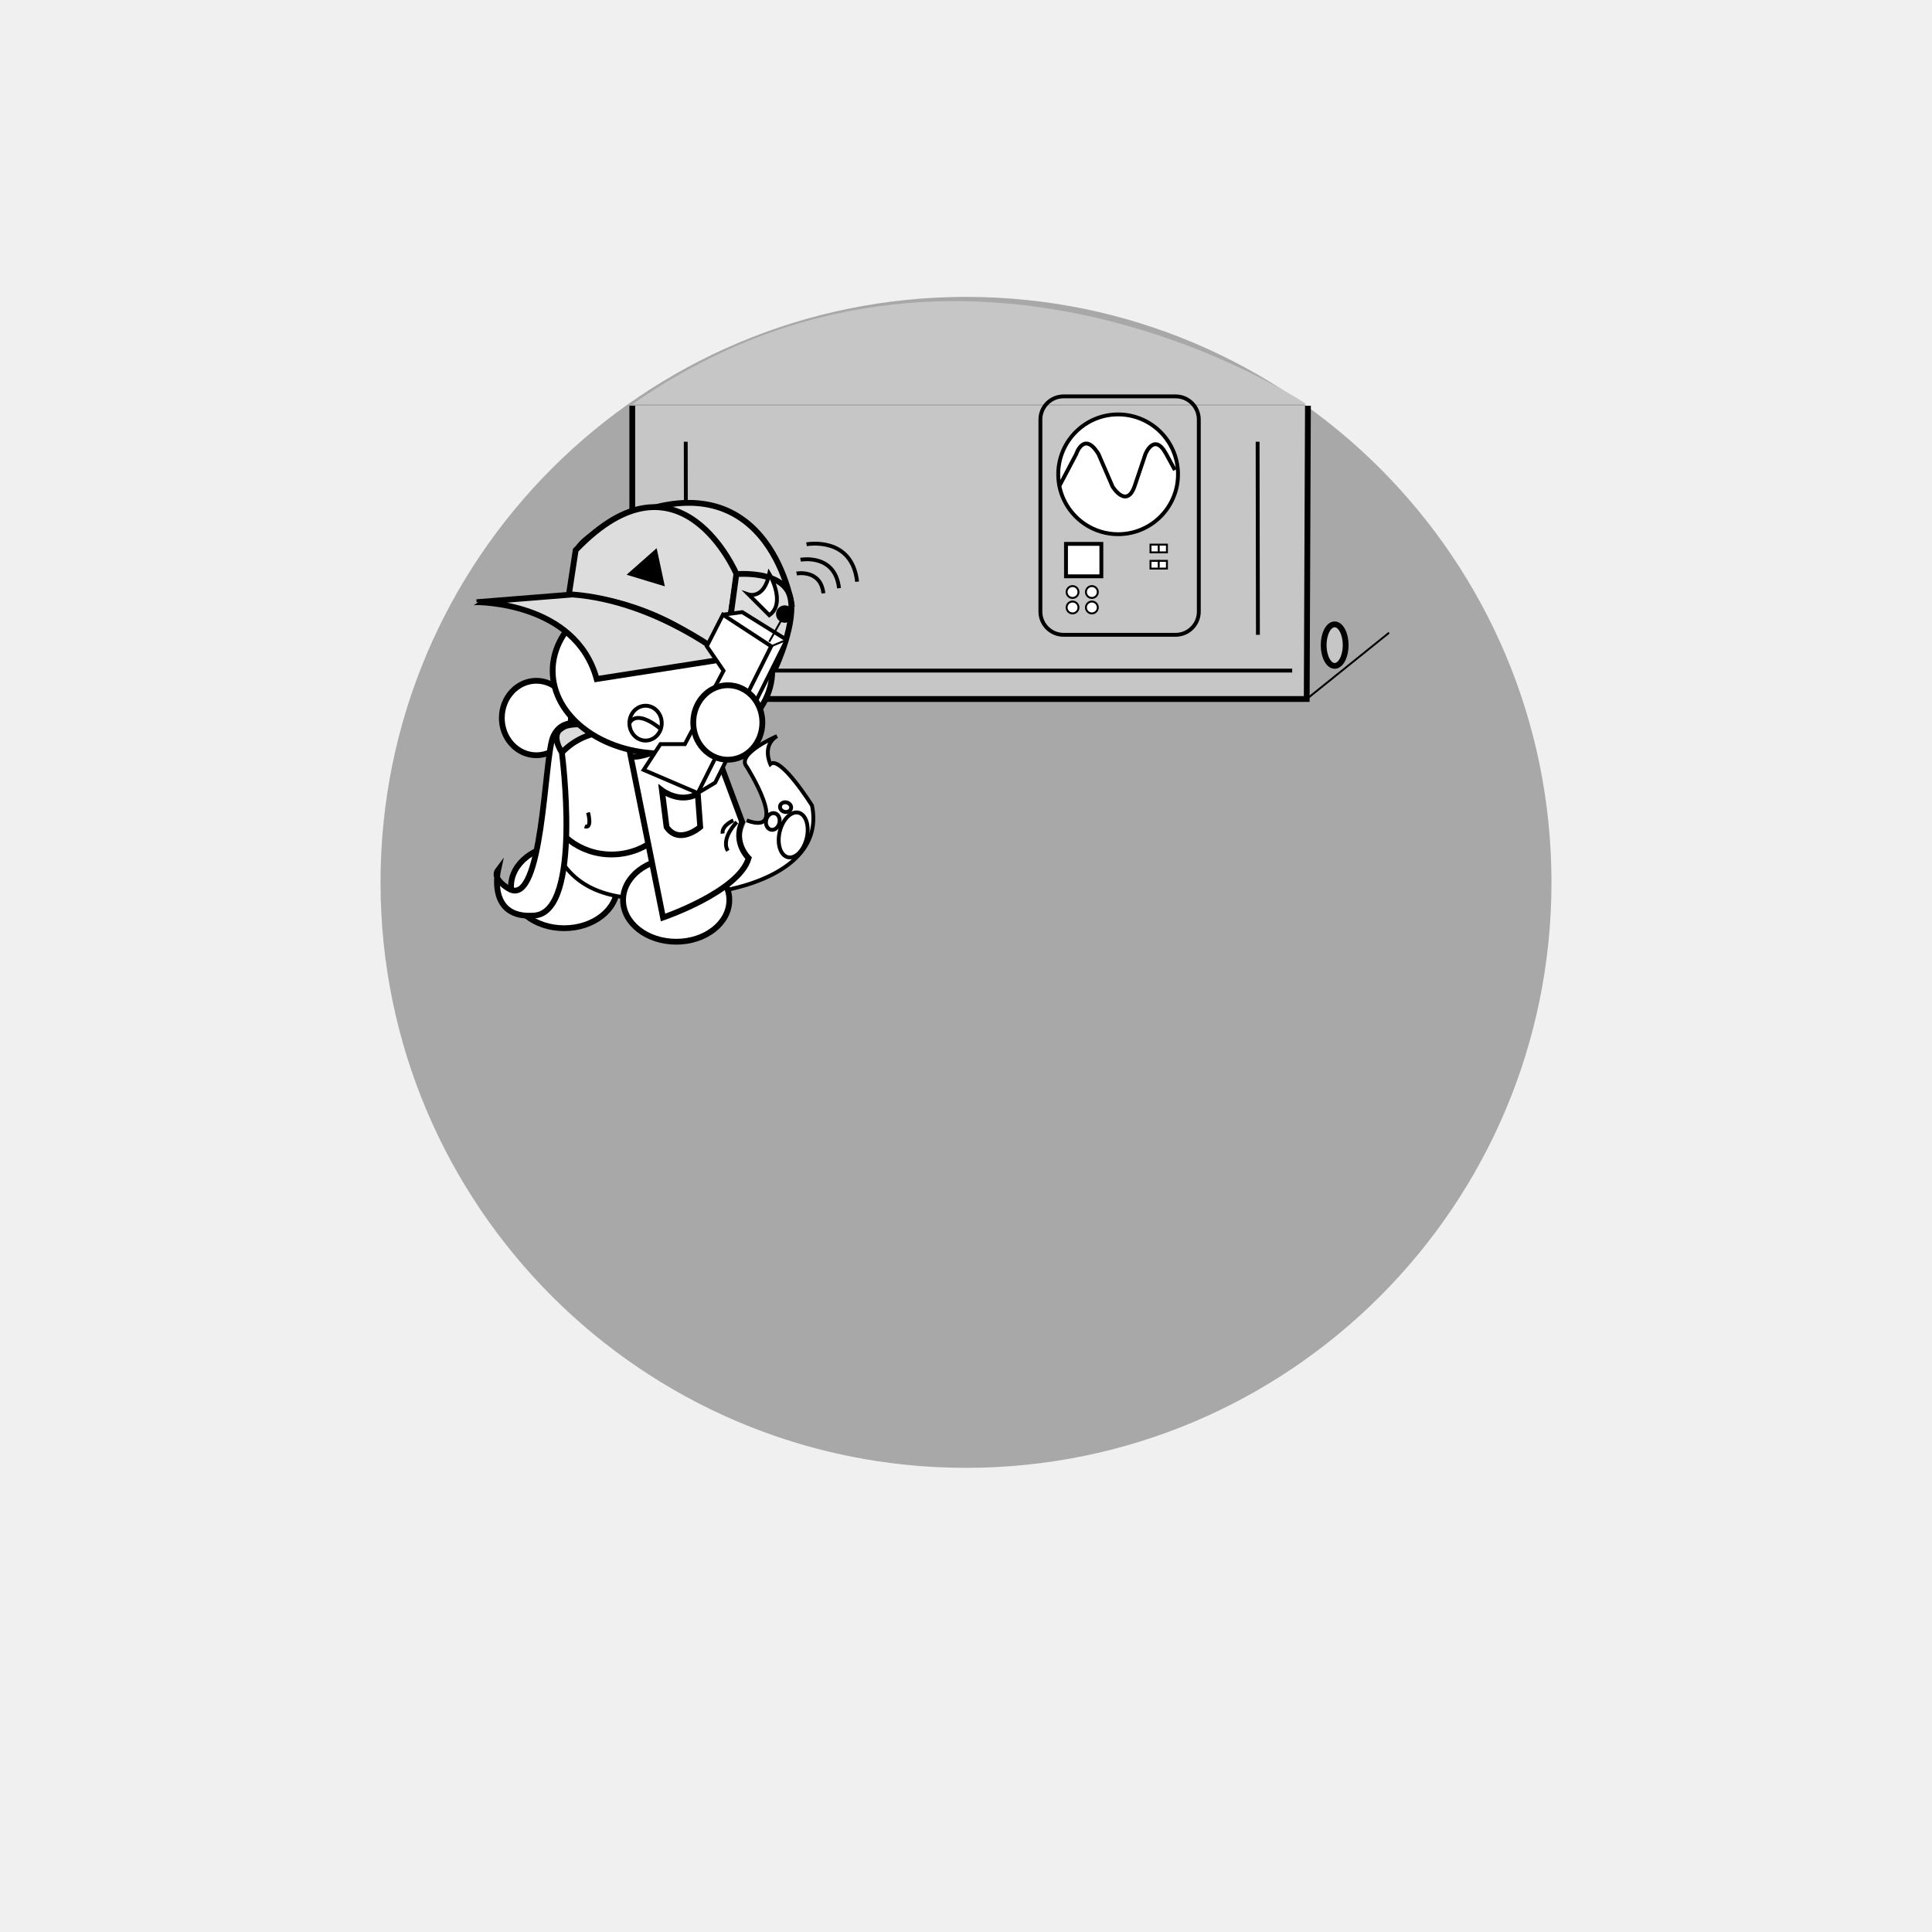
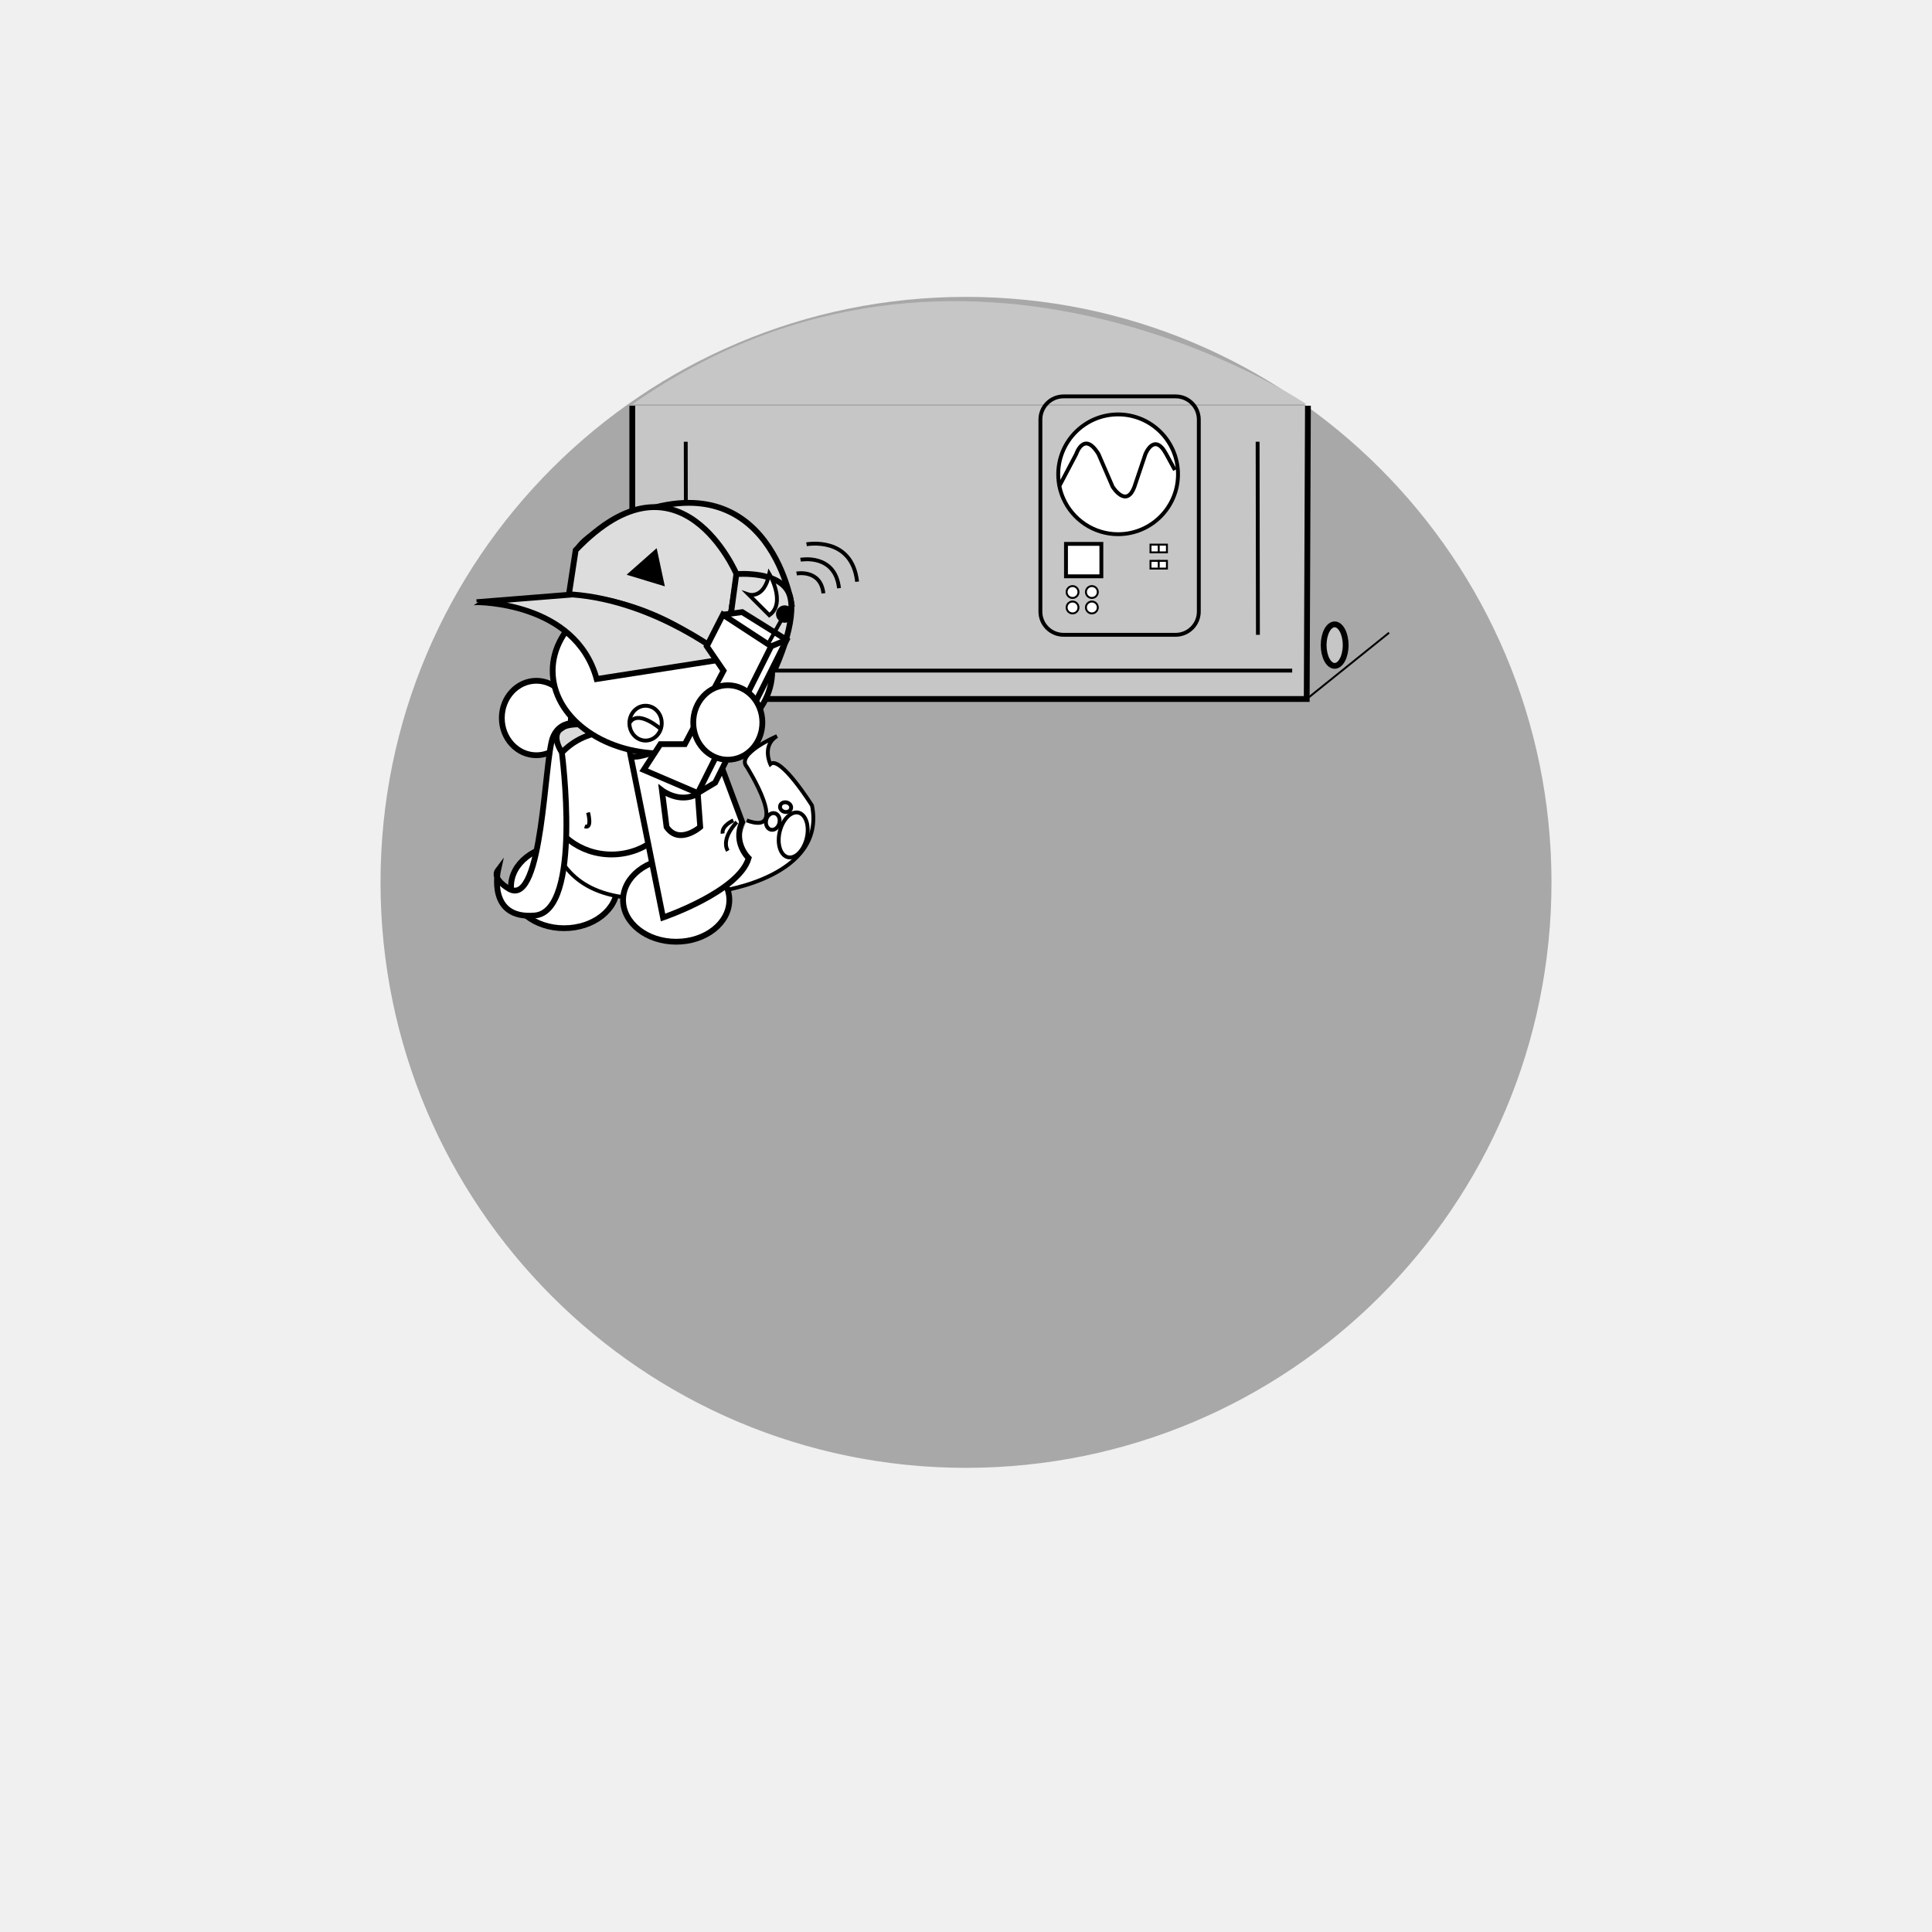
<svg xmlns="http://www.w3.org/2000/svg" version="1.1" id="Layer_2" x="0px" y="0px" viewBox="0 0 1000 1000" enable-background="new 0 0 1000 1000" xml:space="preserve">
  <circle display="none" opacity="0.3" stroke="#000000" stroke-miterlimit="10" enable-background="new    " cx="500" cy="453.711" r="302.542" />
  <circle opacity="0.3" stroke="#000000" stroke-miterlimit="10" enable-background="new    " cx="500" cy="456.711" r="302.542" />
  <g id="Layer_x5F_1" display="none">
    <path display="inline" fill="#FFFFFF" stroke="#000000" stroke-width="4" stroke-miterlimit="10" d="M444.525,594.475   c0,6.627-5.373,12-12,12H331.102c-6.627,0-12-5.373-12-12V348.983c0-6.627,5.373-12,12-12h101.424c6.627,0,12,5.373,12,12   L444.525,594.475L444.525,594.475z" />
    <path display="inline" fill="#FFFFFF" stroke="#000000" stroke-width="4" stroke-miterlimit="10" d="M656.459,594.475   c0,6.627-5.367,12-12,12H543.034c-6.627,0-12-5.373-12-12V348.983c0-6.627,5.373-12,12-12h101.425c6.633,0,12,5.373,12,12V594.475z   " />
    <path display="inline" fill="#FFFFFF" stroke="#000000" stroke-width="4" stroke-miterlimit="10" d="M569.949,515.729   c0,6.627-5.373,12-12,12H456.525c-6.627,0-12-5.373-12-12V270.237c0-6.627,5.373-12,12-12h101.424c6.627,0,12,5.373,12,12V515.729z   " />
    <path display="inline" fill="#FFFFFF" stroke="#000000" stroke-width="5" stroke-miterlimit="10" d="M723.729,521.115   c0,13.265-10.744,24-24,24H300.271c-13.255,0-24-10.735-24-24V318.272c0-13.254,10.745-24,24-24h399.457c13.256,0,24,10.746,24,24   L723.729,521.115L723.729,521.115z" />
    <path display="inline" fill="#FFFFFF" stroke="#000000" stroke-width="3" stroke-miterlimit="10" d="M686.177,483.656   c0,13.265-10.744,24-24,24H333.898c-13.255,0-24-10.735-24-24v-133.35c0-13.254,10.745-24,24-24h328.272c13.256,0,24,10.746,24,24   L686.177,483.656L686.177,483.656z" />
    <path id="vecmap" display="inline" fill="none" stroke="#000000" stroke-width="9" stroke-miterlimit="10" d="M348.052,427.712   c0,31.853,20.468,57.628,45.763,57.628" />
    <path id="vecmap_1_" display="inline" fill="none" stroke="#000000" stroke-width="4" stroke-miterlimit="10" d="M584.477,549.115   c0,44.976,39.42,81.355,88.135,81.355" />
    <path id="vecmap_2_" display="inline" fill="none" stroke="#000000" stroke-width="4" stroke-miterlimit="10" d="M412.609,545.115   c0,44.976-39.42,81.355-88.135,81.355" />
    <g display="inline">
      <line id="vecmap_3_" fill="none" stroke="#000000" stroke-width="3" stroke-miterlimit="10" x1="317.407" y1="356.645" x2="678.427" y2="356.645" />
    </g>
    <g display="inline">
      <line id="vecmap_4_" fill="none" stroke="#000000" stroke-width="3" stroke-miterlimit="10" x1="368.543" y1="365.119" x2="368.543" y2="497.322" />
    </g>
    <g display="inline">
      <line id="vecmap_5_" fill="none" stroke="#000000" stroke-width="3" stroke-miterlimit="10" x1="637.719" y1="365.119" x2="637.719" y2="497.322" />
    </g>
    <g display="inline">
      <rect id="vecmaprec" x="317.407" y="385.323" fill="#FFFFFF" stroke="#000000" stroke-width="3" stroke-miterlimit="10" width="355.205" height="80" />
    </g>
    <g display="inline">
      <line fill="none" stroke="#000000" stroke-width="3" stroke-miterlimit="10" x1="317.407" y1="465.323" x2="672.611" y2="465.323" />
    </g>
  </g>
  <text transform="matrix(1 0 0 1 461.9832 703.8977)" display="none" enable-background="new    " font-family="'MyriadPro-Regular'" font-size="72">3X</text>
  <path fill="#FFFFFF" stroke="#000000" stroke-miterlimit="10" d="M620.219,343.602" />
  <path display="none" fill="#E4E4EF" stroke="#000000" stroke-width="2" stroke-miterlimit="10" d="M383.594,609.325  c0,0,41.716-44.212,15.288,15.771" />
  <path display="none" fill="#7F9E3D" stroke="#000000" stroke-width="3" stroke-miterlimit="10" d="M464.223,276.828  c0,0-78.911-29.717-127.529,42.813" />
  <g id="Leaf_3_1_" display="none">
    <path display="inline" fill="#7F9E3D" stroke="#000000" stroke-width="3" stroke-miterlimit="10" d="M470.5,276.5c0,0-98,22-99,126   " />
    <path display="inline" fill="#7F9E3D" stroke="#000000" stroke-width="3" stroke-miterlimit="10" d="M371.473,402.48   c100.821-25.536,99.053-125.959,99.053-125.959" />
    <path display="inline" fill="none" stroke="#000000" stroke-width="3" stroke-miterlimit="10" d="M470.5,276.5   c0,0-103.908,121.786-97.993,125.829" />
    <polyline display="inline" fill="#CACAEF" stroke="#000000" stroke-miterlimit="10" points="391.166,395.17 400.166,380.504    400.166,391.837  " />
    <polyline display="inline" fill="#CACAEF" stroke="#000000" stroke-miterlimit="10" points="414.49,383.839 414.49,369.17    417.834,374.837 421.384,365.837 426.523,374.682  " />
    <polyline display="inline" fill="#CACAEF" stroke="#000000" stroke-miterlimit="10" points="433.984,369.807 434.638,346.091    439.851,363.159  " />
    <polyline display="inline" fill="#CACAEF" stroke="#000000" stroke-miterlimit="10" points="447.577,352.719 445.5,344.75    451.209,347.93  " />
    <polyline display="inline" fill="#CACAEF" stroke="#000000" stroke-miterlimit="10" points="455.527,340.22 449.293,317.328    459.22,332.156  " />
    <polyline display="inline" fill="#CACAEF" stroke="#000000" stroke-miterlimit="10" points="411.372,307.083 408.569,330.642    404.927,313.172  " />
    <polyline display="inline" fill="#CACAEF" stroke="#000000" stroke-miterlimit="10" points="387.261,336.962 390.177,360.507    382.459,344.416  " />
    <polyline display="inline" fill="#CACAEF" stroke="#000000" stroke-miterlimit="10" points="439.556,287.176 438.177,295.293    434.279,290.05  " />
  </g>
  <path fill="#484FAA" stroke="#FFFFFF" stroke-width="5" stroke-miterlimit="10" d="M197.474,456.711" />
  <g display="none">
    <line display="inline" fill="none" stroke="#000000" stroke-miterlimit="10" x1="200.201" y1="408.834" x2="334.358" y2="408.832" />
    <line display="inline" fill="none" stroke="#000000" stroke-miterlimit="10" x1="200.201" y1="422.834" x2="334.358" y2="422.83" />
    <line display="inline" fill="none" stroke="#000000" stroke-miterlimit="10" x1="334.358" y1="408.832" x2="334.358" y2="422.83" />
    <line display="inline" fill="none" stroke="#000000" stroke-miterlimit="10" x1="334.358" y1="408.832" x2="386.62" y2="361.921" />
    <line display="inline" fill="none" stroke="#000000" stroke-miterlimit="10" x1="334.358" y1="422.83" x2="386.62" y2="375.921" />
  </g>
  <path display="none" fill="#FFFFFF" stroke="#000000" stroke-width="2" stroke-miterlimit="10" d="M347.486,340.05  c0,0,5.202,22.209,42.864,13.854" />
  <g id="Layer_3">
    <path fill="#FFFFFF" stroke="#000000" stroke-width="2" stroke-miterlimit="10" d="M347.486,379.678" />
  </g>
  <path display="none" fill="none" stroke="#000000" stroke-width="3" stroke-miterlimit="10" d="M729.121,287.91  c0,0,11.345,19.923,5.695,24.59c0,0-1.649,17.334,12.351,16.667l36.667,0.019v-17.352c0,0-28.289-3.333-30.145,0.667  c0,0-3.855-2.619-6.522,3.69" />
  <path display="none" fill="none" stroke="#000000" stroke-width="3" stroke-miterlimit="10" d="M754.41,308.548  c0,0,3.389-21.381-19.594-31.381" />
  <g>
    <polyline fill="#C6C6C6" stroke="#000000" stroke-width="3" stroke-miterlimit="10" points="327.269,209.998 327.269,361.806    676.358,361.806 676.984,209.998  " />
    <path fill="#C6C6C6" d="M327.269,209.296h349.089C676.358,209.296,499.038,89.091,327.269,209.296z" />
    <path fill="#FFFFFF" stroke="#000000" stroke-width="2" stroke-miterlimit="10" d="M609.737,245.5c0,17.121-13.88,31-31,31   c-12.669,0-23.563-7.6-28.372-18.49c-1.689-3.826-2.628-8.059-2.628-12.51c0-17.121,13.88-31,31-31S609.737,228.379,609.737,245.5z   " />
    <path fill="#FFFFFF" stroke="#000000" stroke-width="2" stroke-miterlimit="10" d="M548.158,251.875l8.882-16.853   c0,0,4.006-12.257,11.543,0l7.282,16.853c0,0,7.093,11.491,11.334,0l5.673-16.853c0,0,4.561-11.491,10.757,0l4.504,8.256" />
    <rect x="551.753" y="281.509" fill="#FFFFFF" stroke="#000000" stroke-width="2" stroke-miterlimit="10" width="18.311" height="16.787" />
    <line fill="#C6C6C6" stroke="#000000" stroke-miterlimit="10" x1="676.358" y1="361.806" x2="718.988" y2="327.5" />
    <path fill="#C6C6C6" stroke="#000000" stroke-miterlimit="10" d="M718.988,209.998" />
    <circle fill="#FFFFFF" stroke="#000000" stroke-miterlimit="10" cx="555.147" cy="306.428" r="3.072" />
    <circle fill="#FFFFFF" stroke="#000000" stroke-miterlimit="10" cx="565.147" cy="306.428" r="3.072" />
    <circle fill="#FFFFFF" stroke="#000000" stroke-miterlimit="10" cx="555.147" cy="314.428" r="3.072" />
    <circle fill="#FFFFFF" stroke="#000000" stroke-miterlimit="10" cx="565.147" cy="314.428" r="3.072" />
    <rect x="595.5" y="281.902" fill="#FFFFFF" stroke="#000000" stroke-miterlimit="10" width="8.5" height="4" />
    <rect x="595.5" y="290.296" fill="#FFFFFF" stroke="#000000" stroke-miterlimit="10" width="8.5" height="4" />
    <line fill="#C6C6C6" stroke="#000000" stroke-miterlimit="10" x1="599.75" y1="281.902" x2="599.75" y2="285.902" />
    <line fill="#C6C6C6" stroke="#000000" stroke-miterlimit="10" x1="599.75" y1="289.902" x2="599.75" y2="293.902" />
    <line fill="none" stroke="#000000" stroke-width="2" stroke-miterlimit="10" x1="334.167" y1="347.101" x2="668.834" y2="347.101" />
    <line fill="none" stroke="#000000" stroke-width="2" stroke-miterlimit="10" x1="355.099" y1="328.594" x2="354.94" y2="228.641" />
    <ellipse fill="#C6C6C6" stroke="#000000" stroke-width="3" stroke-miterlimit="10" cx="690.816" cy="333.91" rx="5.695" ry="10.743" />
    <path fill="none" stroke="#000000" stroke-width="2" stroke-miterlimit="10" d="M538.506,217.167c0-6.627,5.373-12,12-12H608.5   c6.627,0,12,5.373,12,12v99.408c0,6.627-5.373,12-12,12h-57.994c-6.627,0-12-5.373-12-12V217.167z" />
    <line fill="none" stroke="#000000" stroke-width="2" stroke-miterlimit="10" x1="651.099" y1="328.594" x2="650.94" y2="228.641" />
  </g>
  <g id="Layer_1_3_" display="none">
    <g>
      <path display="inline" d="M436.168,273.178h3.62v51.345h-3.62V273.178z" />
    </g>
    <path display="inline" fill="#FFFFFF" stroke="#000000" stroke-width="2" stroke-miterlimit="10" d="M558.369,582.679   c0,0,107.626-63.632,92.52-113.151" />
    <rect x="376.743" y="243.432" fill="#FFFFFF" stroke="#000000" stroke-width="3" stroke-miterlimit="10" width="452.382" height="347.419" />
    <div class="typewriter">
      <text transform="matrix(1 0 0 1 264.0769 578.5002)" font-family="'Montserrat-Regular'" font-size="72" startOffset="0">
			www.???.com</text>
    </div>
    <ellipse fill="#FFFFFF" stroke="#000000" stroke-miterlimit="10" cx="676.052" cy="198.303" rx="49.854" ry="44.796" />
    <g id="Layer_4_2_" display="inline">
      <ellipse fill="#FFFFFF" stroke="#000000" stroke-width="2" stroke-miterlimit="10" cx="724.358" cy="412.832" rx="29.331" ry="31.608" />
    </g>
    <path fill="#FFFFFF" stroke="#000000" stroke-miterlimit="10" d="M638.741,230.524c0,0,23.188,27.596,16.606-2.775   C655.347,227.746,653.01,224.95,638.741,230.524z" />
    <path fill="#FF0000" stroke="#000000" stroke-miterlimit="10" d="M709.677,170.876c4.834,0,8.752,9.38,8.752,20.952   c0,11.568-3.918,20.948-8.752,20.948c-4.829,0-8.747-9.38-8.747-20.948C700.928,180.256,704.846,170.876,709.677,170.876z" />
    <polygon fill="#FFFFFF" stroke="#000000" stroke-width="2" stroke-miterlimit="10" points="626.843,229.703 615.824,243.286    630.91,254.068 637.966,249.028 635.356,233.42  " />
    <path fill="#FFFFFF" stroke="#000000" stroke-miterlimit="10" d="M624.089,257.729c0,0-5.978,3.813,0,14.478   c5.975,10.667,31.938,0,31.938,0l9.849-19.811l8.32,19.811l9.063-0.764l-9.063-31.233c0,0-6.684-10.667-18.169,0   c-11.485,10.666-20.626,15.999-20.626,15.999L624.089,257.729z" />
    <path display="inline" fill="#FFFFFF" stroke="#000000" stroke-width="2" stroke-miterlimit="10" d="M536.172,448.515   c0,0-126.666,141.386-41.34,185.573c85.329,44.188,127.854,38.854,143.158,31.235c15.312-7.616,83.037-53.948,38.164-115.806   c0,0,1.525,29.715-13.713,40.381c-15.237,10.665-50.594,59.59-108.946-13.063c0,0-16.336-0.646-26.833-12.074" />
    <path fill="#FFFFFF" stroke="#000000" stroke-miterlimit="10" d="M624.089,244.778l-5.224,26.665c0,0,23.006-7.221,23.577-19.989" />
    <path display="inline" fill="#FFFFFF" stroke="#000000" stroke-width="2" stroke-miterlimit="10" d="M601.908,478.953   c28.137,0,50.944,21.268,50.944,47.495c0,26.229-22.812,47.491-50.944,47.491c-28.137,0-50.944-21.265-50.944-47.491   C550.964,500.221,573.771,478.953,601.908,478.953z" />
    <g display="inline">
      <path fill="#DDDDDD" stroke="#000000" stroke-width="2" stroke-miterlimit="10" d="M469.453,353.906    c0,0,25.151-160.597,184.078-85.71C812.456,343.079,469.453,353.906,469.453,353.906z" />
      <path fill="#FFFFFF" stroke="#000000" stroke-width="2" stroke-miterlimit="10" d="M719.476,424.155    c0,47.834-51.467,86.613-114.961,86.613c-63.49,0-114.962-38.778-114.962-86.613s51.473-86.607,114.962-86.607    C668.01,337.543,719.476,376.32,719.476,424.155z" />
      <path fill="#DDDDDD" stroke="#000000" stroke-width="2" stroke-miterlimit="10" d="M540.285,412.834l-13.623-89.25    c0,0,58.975-140.431,168.711-25.754l7.31,47.889c0,0-81.328-2.413-156.65,62.056C544.109,409.417,542.193,411.102,540.285,412.834    z" />
      <path fill="#DDDDDD" stroke="#000000" stroke-width="2" stroke-miterlimit="10" d="M673.395,432.756l-137.227-21.375    c0,0,73.577-60.235,162.396-67.113l100.559,8.04C799.123,352.307,695.613,351.402,673.395,432.756z" />
      <path fill="#DDDDDD" stroke="#000000" stroke-width="2" stroke-miterlimit="10" d="M527.135,322.929    c0,0-47.587-4.173-55.895,22.222c-8.305,26.396,15.047,76.297,15.047,76.297l52.744-11.014L527.135,322.929z" />
      <polygon stroke="#000000" stroke-width="2" stroke-miterlimit="10" points="611.828,299.575 604.705,332.806 637.99,322.689   " />
      <path fill="#FFFFFF" stroke="#000000" stroke-width="2" stroke-miterlimit="10" d="M492.639,322.615c0,0-18.044,30.678,0,43.308    l21.649-21.653C514.291,344.267,498.052,349.68,492.639,322.615z" />
    </g>
    <path fill="#FFFFFF" stroke="#000000" stroke-width="2" stroke-miterlimit="10" d="M560.222,510.768   c0,0,57.959,31.415,57.995-7.197" />
    <path fill="#FFFFFF" stroke="#000000" stroke-width="2" stroke-miterlimit="10" d="M563.384,534.01c0,0,40.321,18.193,54.836-7.907   " />
    <path fill="#FFFFFF" stroke="#000000" stroke-width="2" stroke-miterlimit="10" d="M575.101,552.42   c0,0,42.354,12.774,53.334-14.998" />
    <ellipse display="inline" fill="#FFFFFF" stroke="#000000" stroke-width="2" stroke-miterlimit="10" cx="591.147" cy="480.304" rx="19.916" ry="21.461" />
    <path display="inline" fill="#FFFFFF" stroke="#000000" stroke-width="2" stroke-miterlimit="10" d="M572.411,487.603   c0,0,28.344-25.265,38.652-7.298" />
    <ellipse display="inline" fill="#FFFFFF" stroke="#000000" stroke-width="2" stroke-miterlimit="10" cx="731.771" cy="501.744" rx="39.822" ry="53.229" />
    <ellipse display="inline" fill="#FFFFFF" stroke="#000000" stroke-width="2" stroke-miterlimit="10" cx="650.885" cy="534.01" rx="39.823" ry="53.23" />
    <path fill="#FFFFFF" stroke="#000000" stroke-miterlimit="10" d="M658.844,263.823c0,0-8.591,9.146-25.353,0   c0,0-4.036,3.472-10.61-5.883l1.208-13.162" />
    <polygon fill="#FFFFFF" stroke="#000000" stroke-width="3" stroke-miterlimit="10" points="376.743,243.432 560.471,141.266    914.97,141.266 829.125,243.432  " />
    <polygon fill="#FFFFFF" stroke="#000000" stroke-width="3" stroke-miterlimit="10" points="829.125,590.848 829.125,243.432    914.97,141.266 914.97,436.365  " />
    <ellipse display="inline" fill="#FFFFFF" stroke="#000000" stroke-width="2" stroke-miterlimit="10" cx="658.351" cy="536.353" rx="26.236" ry="40.482" />
    <ellipse display="inline" fill="#FFFFFF" stroke="#000000" stroke-width="2" stroke-miterlimit="10" cx="742.151" cy="503.57" rx="22.672" ry="40.481" />
    <line display="inline" fill="none" stroke="#000000" stroke-width="2" stroke-miterlimit="10" x1="634.368" y1="519.943" x2="671.988" y2="501.765" />
    <line display="inline" fill="none" stroke="#000000" stroke-width="2" stroke-miterlimit="10" x1="633.155" y1="547.903" x2="680.822" y2="520.495" />
    <line display="inline" fill="none" stroke="#000000" stroke-width="2" stroke-miterlimit="10" x1="643.191" y1="569.381" x2="682.345" y2="544.051" />
    <line display="inline" fill="none" stroke="#000000" stroke-width="2" stroke-miterlimit="10" x1="724.973" y1="534.071" x2="766.345" y2="511.188" />
    <line display="inline" fill="none" stroke="#000000" stroke-width="2" stroke-miterlimit="10" x1="721.31" y1="487.603" x2="754.41" y2="469.528" />
    <path display="inline" fill="#FFFFFF" stroke="#000000" stroke-width="3" stroke-miterlimit="10" d="M762.988,487.603" />
    <path display="inline" fill="#FFFFFF" stroke="#000000" stroke-width="3" stroke-miterlimit="10" d="M721.31,515.009" />
    <path display="inline" fill="#FFFFFF" stroke="#000000" stroke-width="3" stroke-miterlimit="10" d="M751.65,511.854" />
    <path display="inline" fill="#FFFFFF" stroke="#000000" stroke-width="3" stroke-miterlimit="10" d="M724.984,430.857" />
    <line display="inline" fill="none" stroke="#000000" stroke-width="2" stroke-miterlimit="10" x1="720.054" y1="511.477" x2="761.429" y2="488.597" />
    <path display="inline" fill="#FFFFFF" stroke="#000000" stroke-width="2" stroke-miterlimit="10" d="M486.969,554.884   c9.677,0,17.521,12.945,17.521,28.922c0,15.97-7.846,28.922-17.521,28.922c-9.682,0-17.523-12.952-17.523-28.922   C469.443,567.829,477.288,554.884,486.969,554.884z" />
    <ellipse display="inline" fill="#FFFFFF" stroke="#000000" stroke-width="2" stroke-miterlimit="10" cx="515.99" cy="594.472" rx="8.557" ry="10.667" />
    <ellipse display="inline" fill="#FFFFFF" stroke="#000000" stroke-width="2" stroke-miterlimit="10" cx="504.49" cy="615.805" rx="7.104" ry="6.095" />
    <path display="inline" fill="#FFFFFF" stroke="#000000" stroke-width="2" stroke-miterlimit="10" d="M478.289,539.154   c0,0-18.184-36.244,17.317-21.855L478.289,539.154z" />
    <path display="inline" fill="#FFFFFF" stroke="#000000" stroke-width="2" stroke-miterlimit="10" d="M497.911,508.49   c0,0-18.181-36.242,17.317-21.855L497.911,508.49z" />
    <polygon fill="#FFFFFF" stroke="#000000" stroke-width="2" stroke-miterlimit="10" points="331.031,108.404 425.505,85.547    445.311,280.585  " />
    <polygon fill="#FFFFFF" stroke="#000000" stroke-width="2" stroke-miterlimit="10" points="602.416,4.989 704.26,32.915    564.478,280.585  " />
    <polygon fill="#FFFFFF" stroke="#000000" stroke-width="2" stroke-miterlimit="10" points="768.13,114.807 832.219,166.551    710.97,280.585  " />
    <path fill="#FFFFFF" stroke="#000000" stroke-width="2" stroke-miterlimit="10" d="M453.454,287.943   c8.835,0,15.999,5.893,15.999,13.16c0,7.269-7.162,13.157-15.999,13.157s-15.999-5.891-15.999-13.157   C437.455,293.833,444.617,287.943,453.454,287.943z" />
    <path fill="#FFFFFF" stroke="#000000" stroke-width="2" stroke-miterlimit="10" d="M558.369,287.943   c8.835,0,15.999,5.893,15.999,13.16c0,7.269-7.163,13.157-15.999,13.157c-8.837,0-16-5.891-16-13.157   C542.369,293.833,549.532,287.943,558.369,287.943z" />
    <ellipse fill="#FFFFFF" stroke="#000000" stroke-width="2" stroke-miterlimit="10" cx="700.394" cy="298.815" rx="16" ry="13.158" />
    <g id="Layer_2_1_" display="inline">
      <ellipse fill="#FFFFFF" stroke="#000000" stroke-width="2" stroke-miterlimit="10" cx="487.347" cy="469.526" rx="29.332" ry="31.609" />
      <ellipse display="none" fill="#FFFFFF" stroke="#000000" stroke-width="2" stroke-miterlimit="10" cx="724.984" cy="421.448" rx="29.333" ry="31.608" />
      <path fill="#FFFFFF" stroke="#000000" stroke-width="2" stroke-miterlimit="10" d="M481.118,448.515h12.142H481.118z" />
      <g>
        <path fill="#FFFFFF" stroke="#000000" stroke-width="2" stroke-miterlimit="10" d="M432.358,448.515" />
      </g>
    </g>
  </g>
  <g>
    <path fill="#FFFFFF" stroke="#000000" stroke-width="2" stroke-miterlimit="10" d="M372.992,461.156   c0,0,54.758-7.479,47.299-44.233c0,0-16.365-26.089-21.578-21.422c0,0-4.547-9.631,3.453-14.482c0,0-21.364,9.149-15.683,15.815   c0,0,22.984,36.278,0,27.807" />
    <ellipse fill="#FFFFFF" stroke="#000000" stroke-width="3" stroke-miterlimit="10" cx="292" cy="458.86" rx="27.5" ry="21.58" />
    <path fill="#FFFFFF" stroke="#000000" stroke-width="2" stroke-miterlimit="10" d="M358.828,410.834l10.338,49.323   c-98.332,24.321-84.666-49.323-84.666-49.323" />
    <ellipse fill="#FFFFFF" stroke="#000000" stroke-width="3" stroke-miterlimit="10" cx="277.625" cy="371.636" rx="17.89" ry="19.274" />
    <g id="Layer_3_1_">
      <polygon fill="#DBDBDB" stroke="#000000" stroke-miterlimit="10" points="285.275,381.865 299.901,410.298 323.963,373.938     304.802,368.514   " />
    </g>
    <path fill="#FFFFFF" stroke="#000000" stroke-width="3" stroke-miterlimit="10" d="M316.564,378.626   c18.854,0,34.14,14.251,34.14,31.829c0,17.574-15.286,31.824-34.14,31.824c-16.498,0-30.264-10.908-33.448-25.409   c-0.455-2.072-0.691-4.219-0.691-6.415C282.425,392.877,297.709,378.626,316.564,378.626z" />
    <ellipse fill="#FFFFFF" stroke="#000000" stroke-width="3" stroke-miterlimit="10" cx="350" cy="465.86" rx="27.5" ry="21.58" />
    <path fill="#FFFFFF" stroke="#000000" stroke-width="3" stroke-miterlimit="10" d="M290.815,389.395   c0,0-11.521-16.359,12.671-14.285c0,0-12.864-4.684-17.339,6.627c-4.475,11.313-5.073,87.483-22.389,78.501   c0,0-9.55-5.169-5.953-9.924c0,0-5.792,25.691,19.018,23.54C301.635,471.701,290.815,389.395,290.815,389.395z" />
    <path fill="#FFFFFF" stroke="#000000" stroke-width="3" stroke-miterlimit="10" d="M326.338,390.906l16.846,84.011   c0,0,39.285-13.415,44.301-30.748c0,0-8.314-7.976-3.316-18.654l-18-48.256C366.166,377.256,329.508,395.645,326.338,390.906z" />
    <path fill="#DDDDDD" stroke="#000000" stroke-width="3" stroke-miterlimit="10" d="M318.654,270.107   c78.563-37.019,90.995,42.369,90.995,42.369S240.093,307.124,318.654,270.107z" />
    <path fill="#FFFFFF" stroke="#000000" stroke-width="3" stroke-miterlimit="10" d="M342.885,304.388   c31.384,0,56.828,19.167,56.828,42.813c0,23.646-25.443,42.813-56.828,42.813c-31.389,0-56.829-19.17-56.829-42.813   C286.055,323.555,311.496,304.387,342.885,304.388z" />
    <path fill="#DDDDDD" stroke="#000000" stroke-width="3" stroke-miterlimit="10" d="M371.796,339.104   c-37.233-31.869-77.438-30.676-77.438-30.676l3.613-23.672c54.247-56.688,83.396,12.729,83.396,12.729l-6.732,44.119   C373.691,340.749,372.744,339.916,371.796,339.104z" />
    <path fill="#DDDDDD" stroke="#000000" stroke-width="3" stroke-miterlimit="10" d="M246.684,311.686l49.709-3.975   c43.904,3.398,80.276,33.176,80.276,33.176l-67.836,10.566C297.851,311.238,246.684,311.685,246.684,311.686z" />
    <path fill="#DDDDDD" stroke="#000000" stroke-width="3" stroke-miterlimit="10" d="M375.256,340.419l26.071,5.443   c0,0,11.543-24.668,7.438-37.716c-4.105-13.048-27.629-10.983-27.629-10.983L375.256,340.419z" />
    <polygon stroke="#000000" stroke-width="2" stroke-miterlimit="10" points="326.338,297.044 342.791,302.045 339.269,285.618  " />
    <path fill="#FFFFFF" stroke="#000000" stroke-width="2" stroke-miterlimit="10" d="M387.484,307.711l10.703,10.704   c8.92-6.244,0-21.407,0-21.407C395.511,310.386,387.484,307.711,387.484,307.711z" />
    <g id="PHONE">
-       <polyline fill="#FFFFFF" stroke="#000000" stroke-width="2" stroke-miterlimit="10" points="361.166,410.5 370.168,405.101     407.168,331.164 384.168,316.831 374.168,318.167   " />
-       <polygon fill="#FFFFFF" stroke="#000000" stroke-width="2" stroke-miterlimit="10" points="365.834,334.5 374.5,347.167     354.489,385.167 341.834,385.167 333.166,398.5 361.166,410.5 399.166,334.5 374.168,318.167   " />
-       <line fill="none" stroke="#000000" stroke-miterlimit="10" x1="399.166" y1="334.5" x2="407.168" y2="331.164" />
-       <line fill="none" stroke="#000000" stroke-miterlimit="10" x1="398.166" y1="332.164" x2="406.168" y2="317.831" />
+       <polyline fill="#FFFFFF" stroke="#000000" stroke-width="3" stroke-miterlimit="10" points="361.166,410.5 370.168,405.101     407.168,331.164 384.168,316.831 374.168,318.167   " />
+       <polygon fill="#FFFFFF" stroke="#000000" stroke-width="3" stroke-miterlimit="10" points="365.834,334.5 374.5,347.167     354.489,385.167 341.834,385.167 333.166,398.5 361.166,410.5 399.166,334.5 374.168,318.167   " />
+       <line fill="none" stroke="#000000" stroke-width="3" stroke-miterlimit="10" x1="399.166" y1="334.5" x2="407.168" y2="331.164" />
+       <line fill="none" stroke="#000000" stroke-width="2" stroke-miterlimit="10" x1="398.166" y1="332.164" x2="406.168" y2="317.831" />
      <circle stroke="#000000" stroke-miterlimit="10" cx="406.168" cy="317.831" r="4" />
      <g id="Layer_2_2_">
        <ellipse fill="#FFFFFF" stroke="#000000" stroke-width="3" stroke-miterlimit="10" cx="376.717" cy="373.954" rx="17.886" ry="19.275" />
        <path display="none" fill="#FFFFFF" stroke="#000000" stroke-width="3" stroke-miterlimit="10" d="M372.916,361.141h7.403     H372.916z" />
        <g>
          <path fill="#FFFFFF" stroke="#000000" stroke-width="3" stroke-miterlimit="10" d="M343.182,361.141" />
        </g>
      </g>
    </g>
    <path fill="#FFFFFF" stroke="#000000" stroke-width="3" stroke-miterlimit="10" d="M342.62,409.068c0,0,9.214,7.102,18.546,1.768   l1.271,17.212c0,0-10.912,9.546-17.424,0L342.62,409.068z" />
    <path fill="#FFFFFF" stroke="#000000" stroke-width="2" stroke-miterlimit="10" d="M381.368,425.512c0,0-8.438,8.408-4.652,14.864" />
    <path fill="#FFFFFF" stroke="#000000" stroke-width="2" stroke-miterlimit="10" d="M379.579,424.639c0,0-6.176,2.642-5.541,6.814" />
    <path fill="#FFFFFF" stroke="#000000" stroke-width="2" stroke-miterlimit="10" d="M407.83,443.702   c-3.857-0.914-5.766-6.818-4.258-13.189c1.508-6.37,5.86-10.794,9.719-9.881c3.86,0.914,5.768,6.82,4.26,13.188   C416.041,440.193,411.69,444.615,407.83,443.702z" />
    <ellipse transform="matrix(0.2303 -0.9731 0.9731 0.2303 -105.8665 716.5199)" fill="#FFFFFF" stroke="#000000" stroke-width="2" stroke-miterlimit="10" cx="400.008" cy="425.182" rx="4.372" ry="3.507" />
    <ellipse transform="matrix(0.2305 -0.9731 0.9731 0.2305 -93.6356 717.1348)" fill="#FFFFFF" stroke="#000000" stroke-width="2" stroke-miterlimit="10" cx="406.593" cy="417.769" rx="2.498" ry="2.911" />
    <path fill="#FFFFFF" stroke="#000000" stroke-width="2" stroke-miterlimit="10" d="M304.38,420.556c0,0,2.348,8.705-1.726,7.164" />
    <ellipse fill="#FFFFFF" stroke="#000000" stroke-width="2" stroke-miterlimit="10" cx="334.147" cy="374.304" rx="8.363" ry="9.012" />
    <path fill="#FFFFFF" stroke="#000000" stroke-width="2" stroke-miterlimit="10" d="M325.784,374.304   c4.329-7.544,16.23,3.064,16.23,3.064" />
    <path fill="none" stroke="#000000" stroke-width="2" stroke-miterlimit="10" d="M412.318,296.856c0,0,12.456-2.375,13.876,10.26" />
    <path fill="none" stroke="#000000" stroke-width="2" stroke-miterlimit="10" d="M414.353,289.719c0,0,17.883-3.41,19.922,14.729" />
    <path fill="none" stroke="#000000" stroke-width="2" stroke-miterlimit="10" d="M417.459,281.725c0,0,23.498-4.479,26.178,19.354" />
  </g>
</svg>
